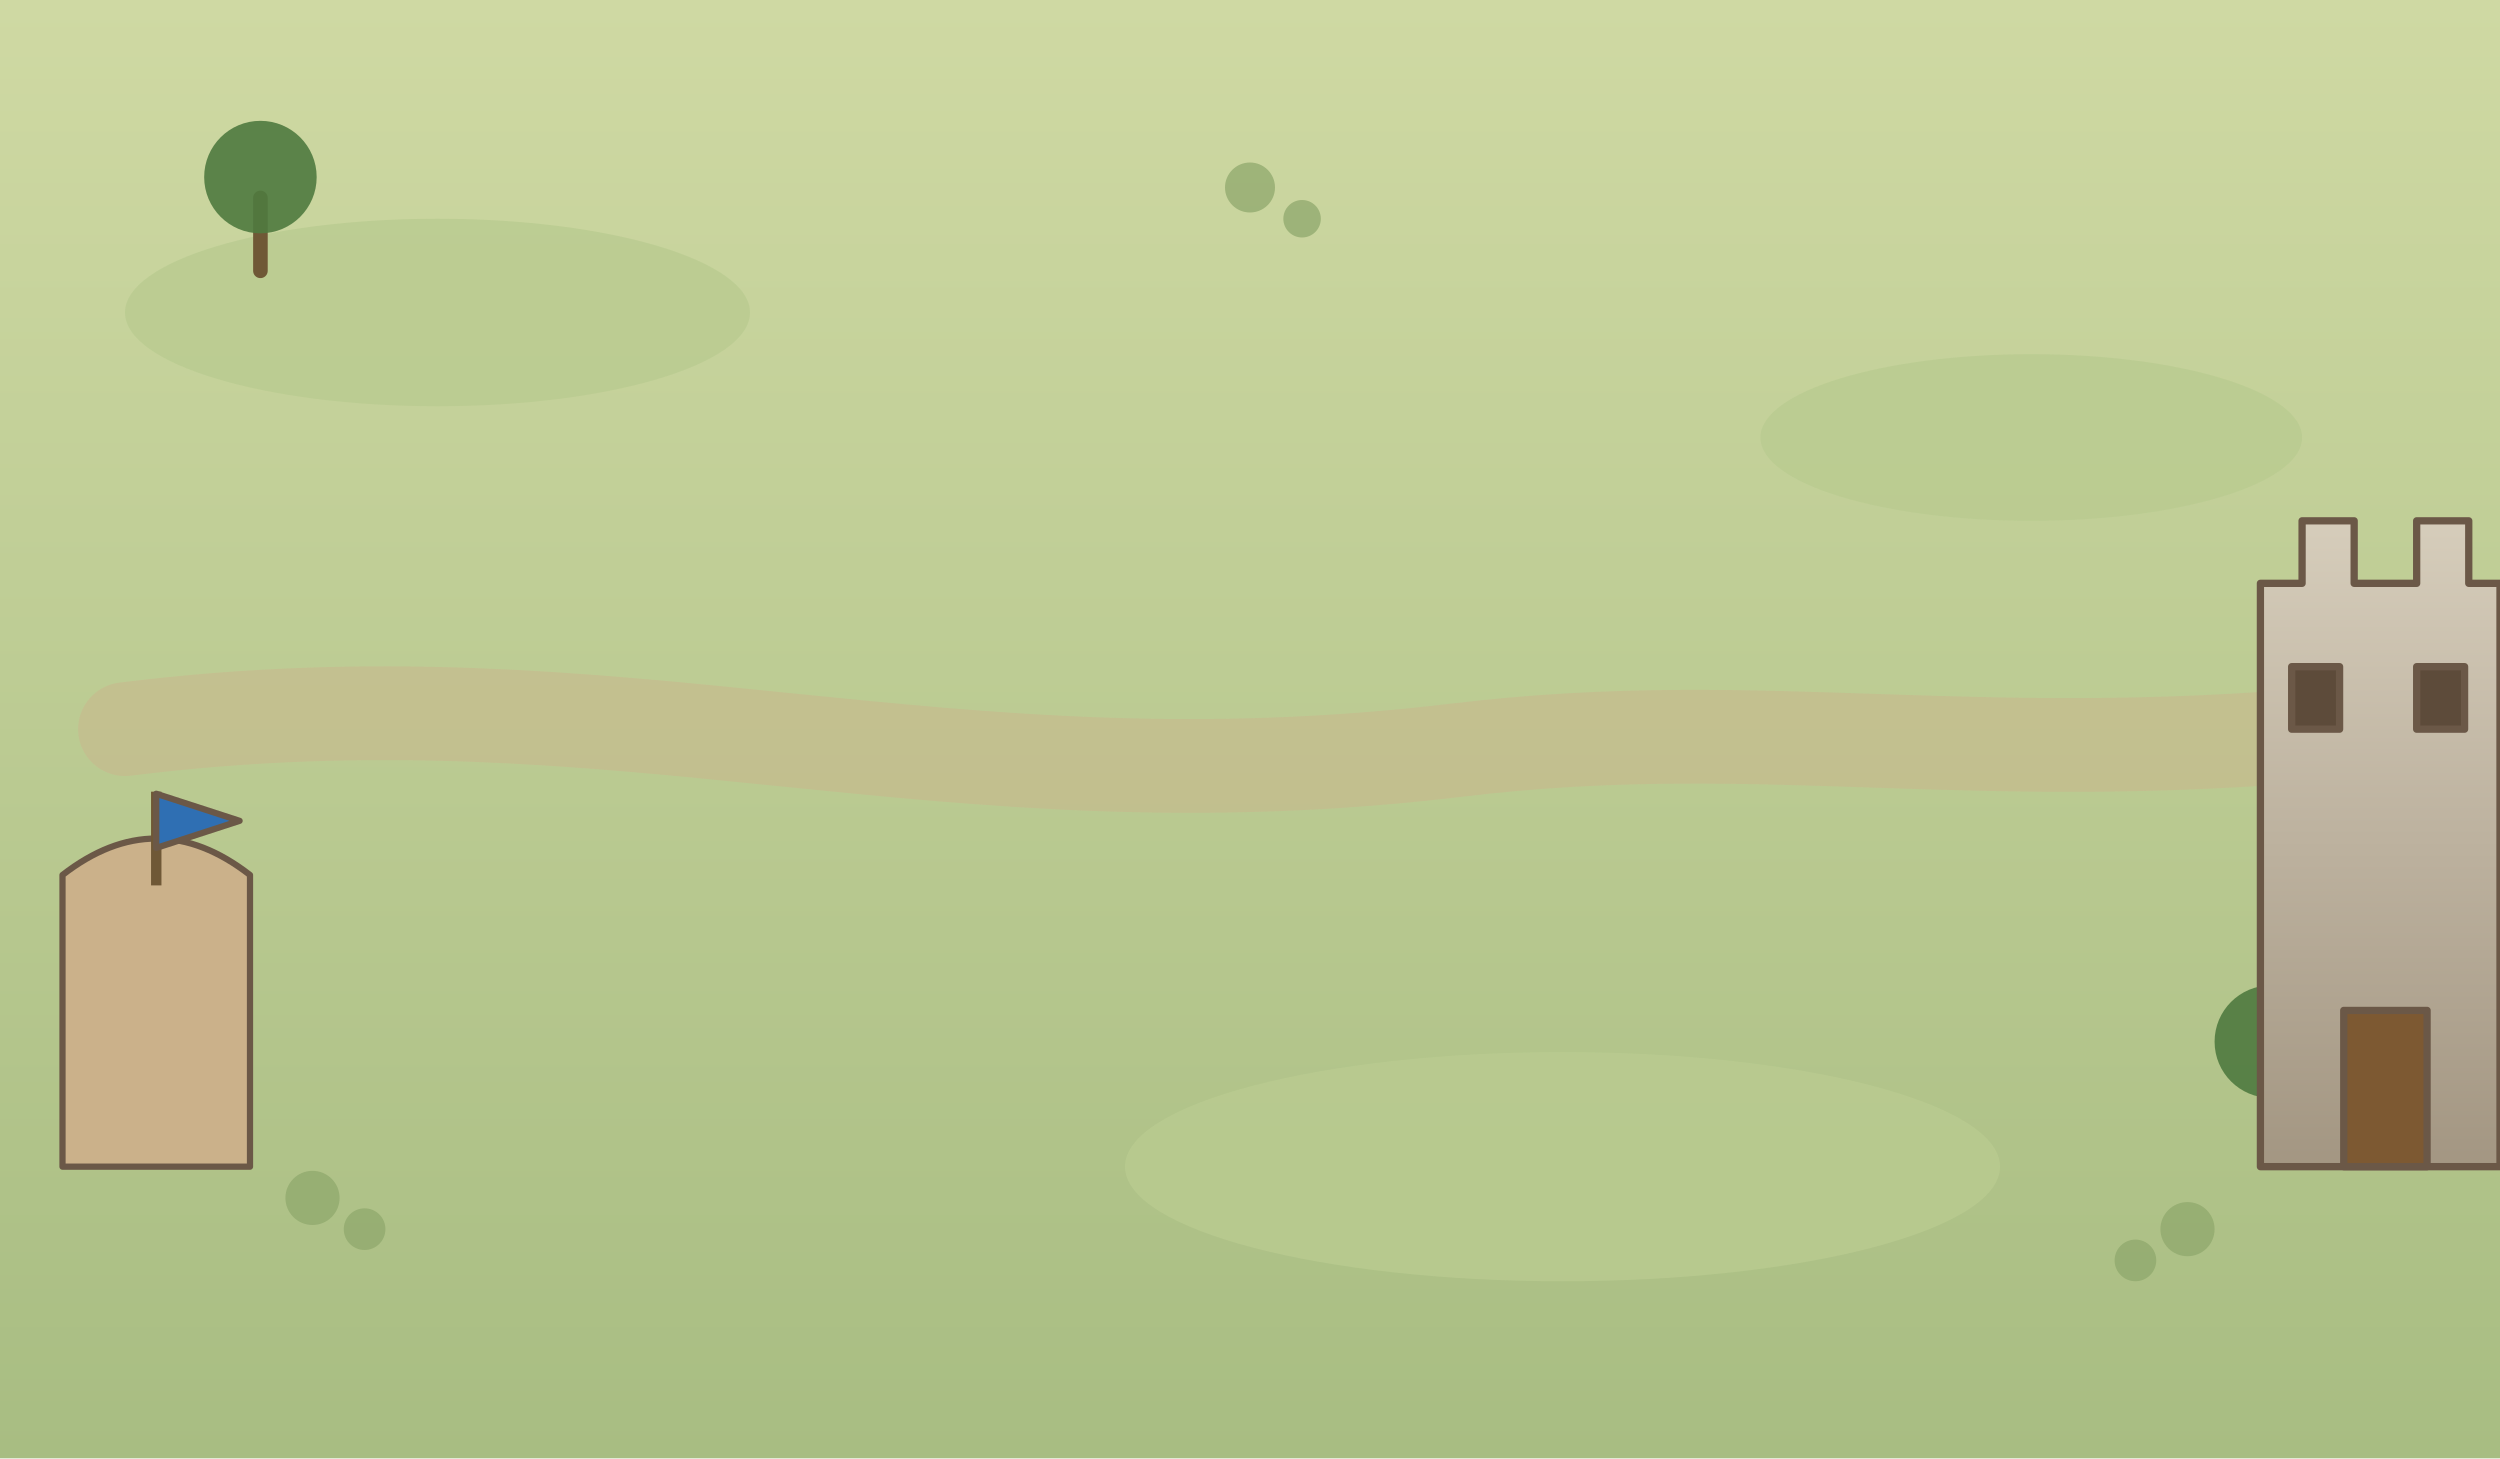
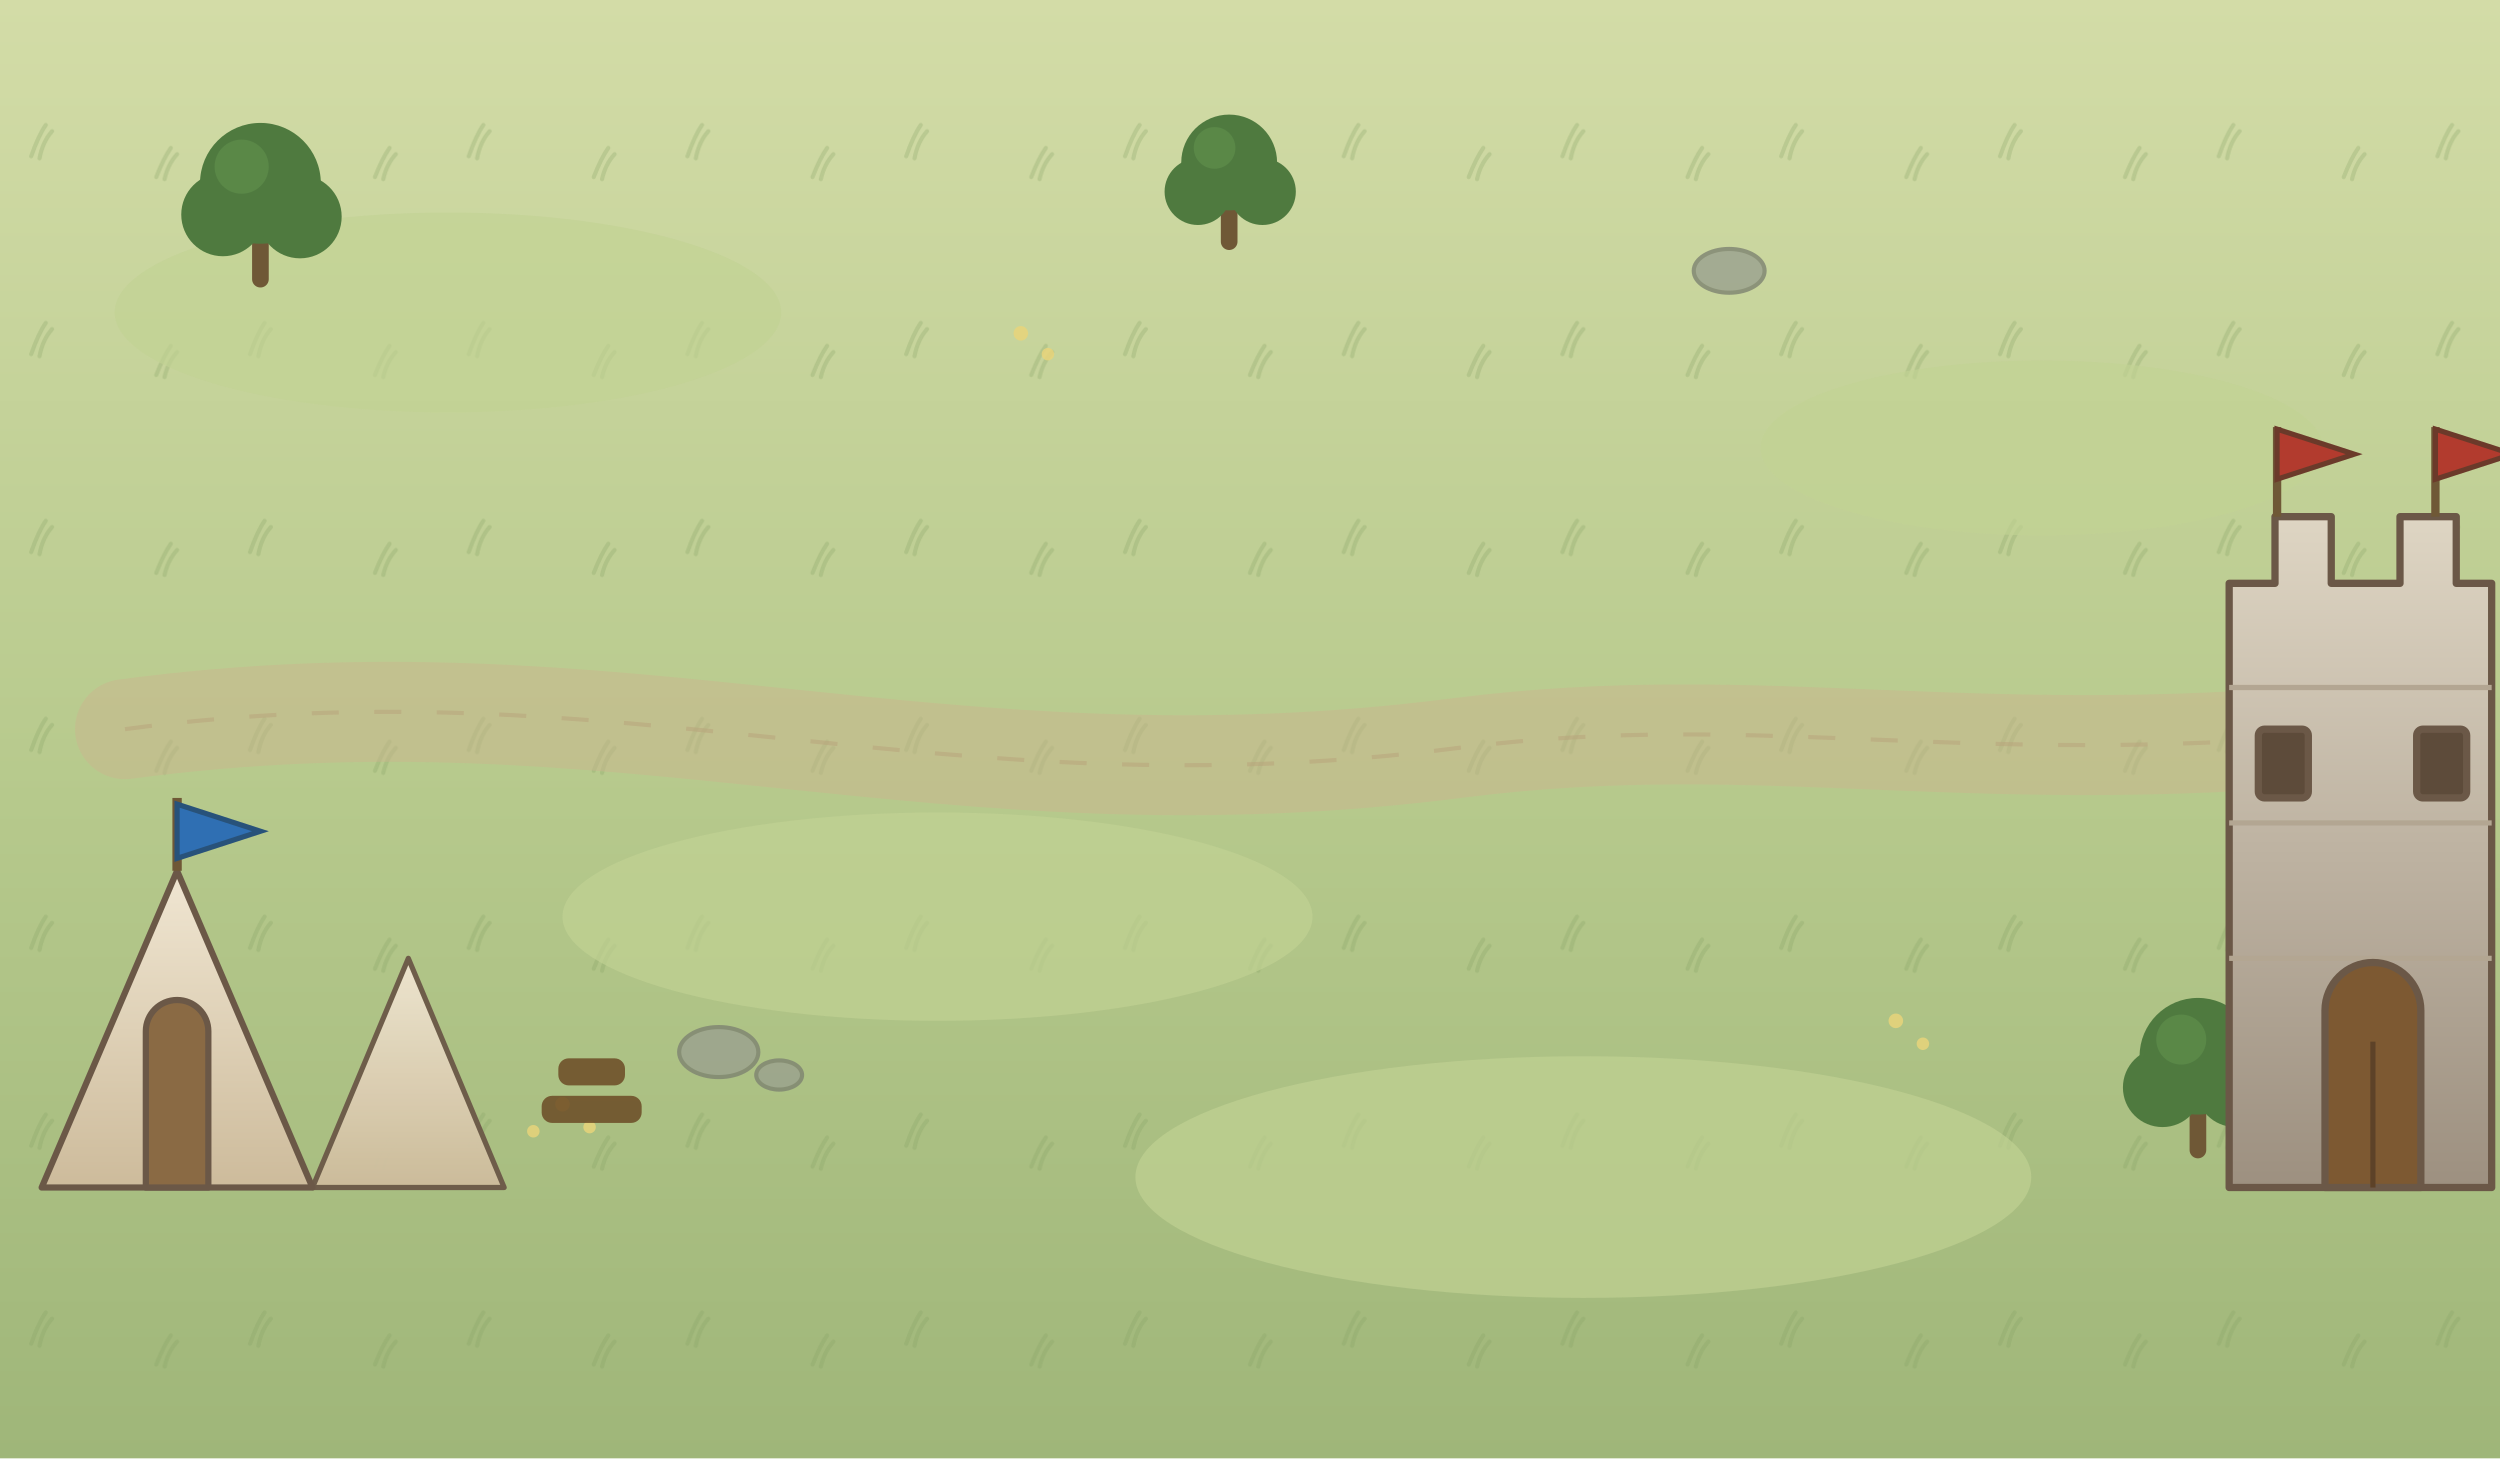
<svg xmlns="http://www.w3.org/2000/svg" viewBox="0 0 2400 1400" preserveAspectRatio="none" aria-hidden="true">
  <defs>
    <linearGradient id="ar-field" x1="0" y1="0" x2="0" y2="1">
-       <stop offset="0%" stop-color="#cfd9a3" />
-       <stop offset="100%" stop-color="#a8bd82" />
+       <stop offset="0%" stop-color="#d3dca7" />
+       <stop offset="55%" stop-color="#b6c98c" />
+       <stop offset="100%" stop-color="#9fb679" />
    </linearGradient>
    <linearGradient id="ar-wall" x1="0" y1="0" x2="0" y2="1">
-       <stop offset="0%" stop-color="#d6cdbb" />
-       <stop offset="100%" stop-color="#a39682" />
+       <stop offset="0%" stop-color="#ded5c3" />
+       <stop offset="100%" stop-color="#9d9080" />
    </linearGradient>
+     <linearGradient id="ar-tent" x1="0" y1="0" x2="0" y2="1">
+       <stop offset="0%" stop-color="#f0e6d2" />
+       <stop offset="100%" stop-color="#cdbb9b" />
+     </linearGradient>
+     <pattern id="ar-grass" width="210" height="190" patternUnits="userSpaceOnUse">
+       <path d="M30 150 q7 -20 14 -30 M38 152 q3 -16 12 -26 M150 170 q7 -18 14 -28 M158 172 q3 -14 12 -24" fill="none" stroke="#86a063" stroke-width="4" stroke-linecap="round" opacity="0.28" />
+     </pattern>
  </defs>
  <rect width="2400" height="1400" fill="url(#ar-field)" />
-   <g fill="#b9cb90" opacity="0.8">
-     <ellipse cx="420" cy="300" rx="300" ry="90" />
-     <ellipse cx="1500" cy="1120" rx="420" ry="110" />
-     <ellipse cx="1950" cy="420" rx="260" ry="80" />
+   <rect width="2400" height="1400" fill="url(#ar-grass)" />
+   <g fill="#c2d294" opacity="0.65">
+     <ellipse cx="430" cy="300" rx="320" ry="96" />
+     <ellipse cx="1520" cy="1130" rx="430" ry="116" />
+     <ellipse cx="1960" cy="430" rx="270" ry="84" />
+     <ellipse cx="900" cy="880" rx="360" ry="100" />
  </g>
-   <path d="M120 700 C600 640 900 780 1400 720 C1700 684 1900 740 2280 700" fill="none" stroke="#c9b68d" stroke-width="90" stroke-linecap="round" opacity="0.55" />
-   <g fill="#8fa86c" opacity="0.75">
-     <circle cx="300" cy="1150" r="26" />
-     <circle cx="350" cy="1180" r="20" />
-     <circle cx="2100" cy="1180" r="26" />
-     <circle cx="2050" cy="1210" r="20" />
-     <circle cx="1200" cy="180" r="24" />
-     <circle cx="1250" cy="210" r="18" />
+   <path d="M120 700 C600 636 900 782 1400 718 C1700 680 1900 742 2290 700" fill="none" stroke="#c9b68d" stroke-width="96" stroke-linecap="round" opacity="0.5" />
+   <path d="M120 700 C600 636 900 782 1400 718 C1700 680 1900 742 2290 700" fill="none" stroke="#b8a179" stroke-width="4" stroke-dasharray="26 34" opacity="0.5" />
+   <g fill="#9aa08e" opacity="0.8" stroke="#7d8271" stroke-width="4">
+     <ellipse cx="690" cy="1010" rx="38" ry="24" />
+     <ellipse cx="748" cy="1032" rx="22" ry="14" />
+     <ellipse cx="1660" cy="260" rx="34" ry="21" />
  </g>
-   <g stroke="#6f5836" stroke-width="14" stroke-linecap="round" fill="none">
-     <path d="M250 260 v-70" />
-     <path d="M2180 1090 v-70" />
+   <g>
+     <g stroke="#6f5836" stroke-width="16" stroke-linecap="round" fill="none">
+       <path d="M250 268 v-78" />
+       <path d="M2110 1104 v-78" />
+       <path d="M1180 232 v-66" />
+     </g>
+     <g fill="#4f7a3f">
+       <circle cx="250" cy="176" r="58" />
+       <circle cx="214" cy="206" r="40" />
+       <circle cx="288" cy="208" r="40" />
+       <circle cx="2110" cy="1014" r="56" />
+       <circle cx="2076" cy="1044" r="38" />
+       <circle cx="2146" cy="1044" r="38" />
+       <circle cx="1180" cy="156" r="46" />
+       <circle cx="1150" cy="184" r="32" />
+       <circle cx="1212" cy="184" r="32" />
+     </g>
+     <g fill="#5f8f4c" opacity="0.65">
+       <circle cx="232" cy="160" r="26" />
+       <circle cx="2094" cy="998" r="24" />
+       <circle cx="1166" cy="142" r="20" />
+     </g>
  </g>
-   <g fill="#4f7a3f" opacity="0.9">
-     <circle cx="250" cy="170" r="54" />
-     <circle cx="2180" cy="1000" r="54" />
+   <g fill="#e7d47a" opacity="0.85">
+     <circle cx="540" cy="1060" r="7" />
+     <circle cx="566" cy="1082" r="6" />
+     <circle cx="512" cy="1086" r="6" />
+     <circle cx="1820" cy="980" r="7" />
+     <circle cx="1846" cy="1002" r="6" />
+     <circle cx="980" cy="320" r="7" />
+     <circle cx="1006" cy="340" r="6" />
  </g>
  <g stroke="#6b5847" stroke-width="7" stroke-linejoin="round">
-     <path d="M2170 1120 V560 h40 v-60 h50 v60 h60 v-60 h50 v60 h30 v560 Z" fill="url(#ar-wall)" />
-     <path d="M2250 1120 v-150 h80 v150 Z" fill="#7d5932" />
-     <rect x="2200" y="640" width="46" height="60" fill="#5d4b3a" />
-     <rect x="2320" y="640" width="46" height="60" fill="#5d4b3a" />
+     <path d="M2140 1140 V560 h44 v-64 h54 v64 h66 v-64 h54 v64 h34 v580 Z" fill="url(#ar-wall)" />
+     <path d="M2140 660 h252" fill="none" stroke="#b3a692" stroke-width="5" />
+     <path d="M2140 790 h252" fill="none" stroke="#b3a692" stroke-width="5" />
+     <path d="M2140 920 h252" fill="none" stroke="#b3a692" stroke-width="5" />
+     <path d="M2232 1140 v-170 a46 46 0 0 1 92 0 v170 Z" fill="#7d5932" />
+     <path d="M2278 1000 v140" fill="none" stroke="#5d4228" stroke-width="5" />
+     <rect x="2168" y="700" width="48" height="66" rx="6" fill="#5d4b3a" />
+     <rect x="2320" y="700" width="48" height="66" rx="6" fill="#5d4b3a" />
+   </g>
+   <g stroke="#6f5836" stroke-width="8">
+     <path d="M2186 496 v-86" />
+     <path d="M2338 496 v-86" />
+   </g>
+   <g fill="#b23b2e" stroke="#6b3a2a" stroke-width="5">
+     <path d="M2186 412 l74 24 -74 24 Z" />
+     <path d="M2338 412 l74 24 -74 24 Z" />
  </g>
  <g stroke="#6b5847" stroke-width="6" stroke-linejoin="round">
-     <path d="M60 1120 V840 q90 -70 180 0 v280 Z" fill="#cbb18a" />
-     <path d="M150 760 v90" stroke="#6f5836" stroke-width="10" />
-     <path d="M150 762 l80 26 -80 26 Z" fill="#2f6fb3" />
+     <path d="M40 1140 L170 836 L300 1140 Z" fill="url(#ar-tent)" />
+     <path d="M140 1140 v-150 a30 30 0 0 1 60 0 v150 Z" fill="#8a6a44" />
+     <path d="M170 836 l0 -70" stroke="#6f5836" stroke-width="9" />
+   </g>
+   <path d="M170 772 l80 26 -80 26 Z" fill="#2f6fb3" stroke="#28527a" stroke-width="5" />
+   <g stroke="#6b5847" stroke-width="5" stroke-linejoin="round">
+     <path d="M300 1140 L392 920 L484 1140 Z" fill="url(#ar-tent)" opacity="0.95" />
+   </g>
+   <g fill="#6b4a24" opacity="0.85">
+     <rect x="520" y="1052" width="96" height="26" rx="10" />
+     <rect x="536" y="1016" width="64" height="26" rx="10" />
  </g>
</svg>
